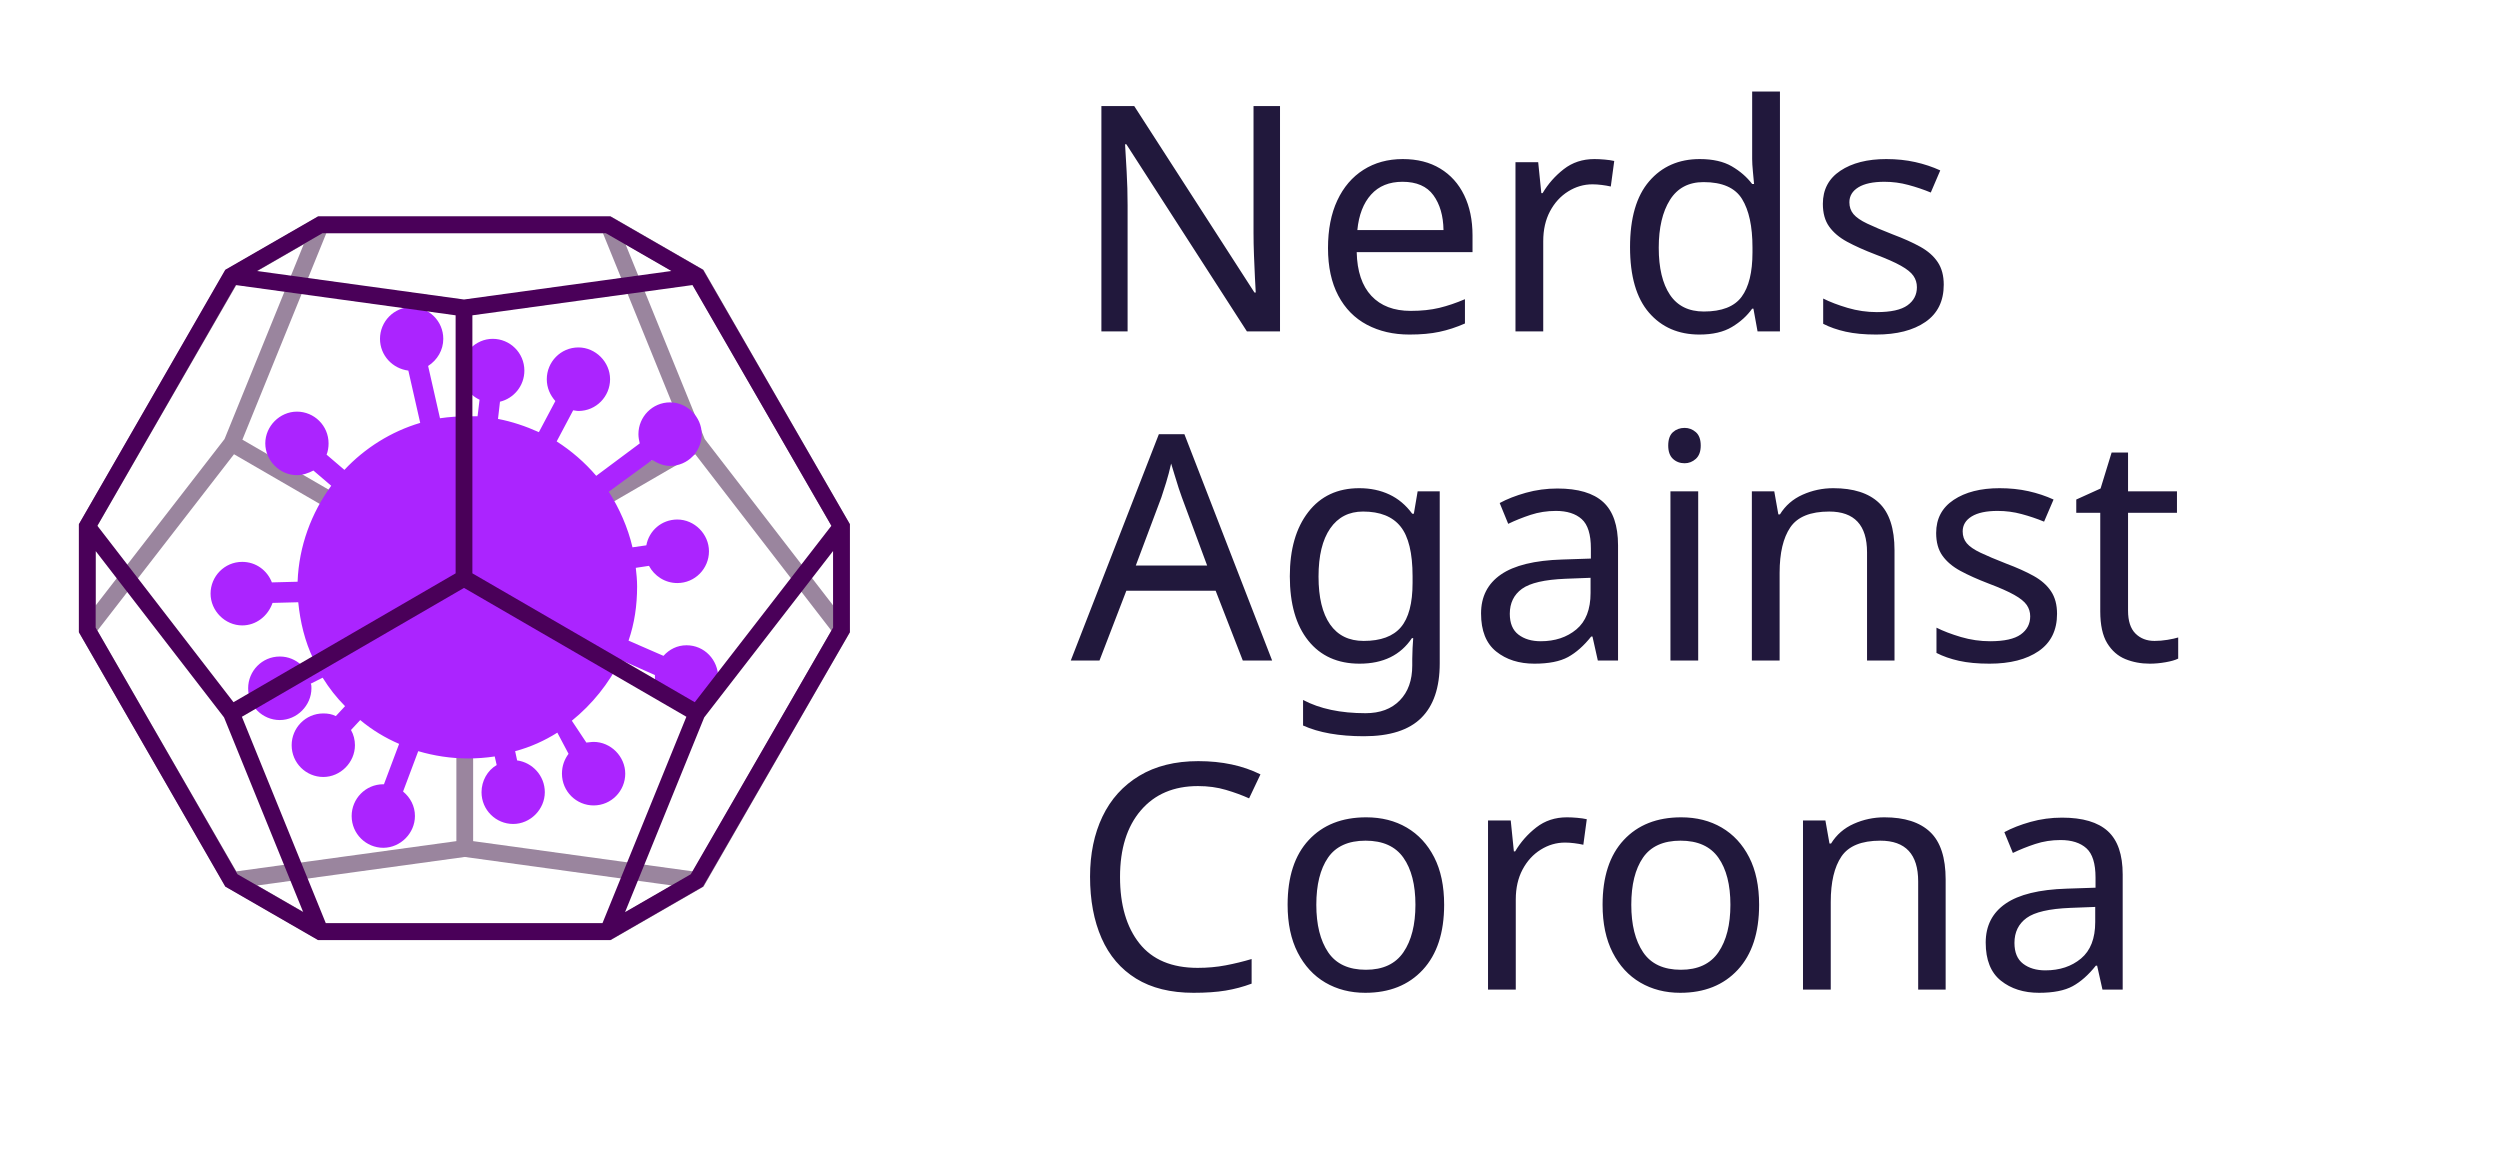
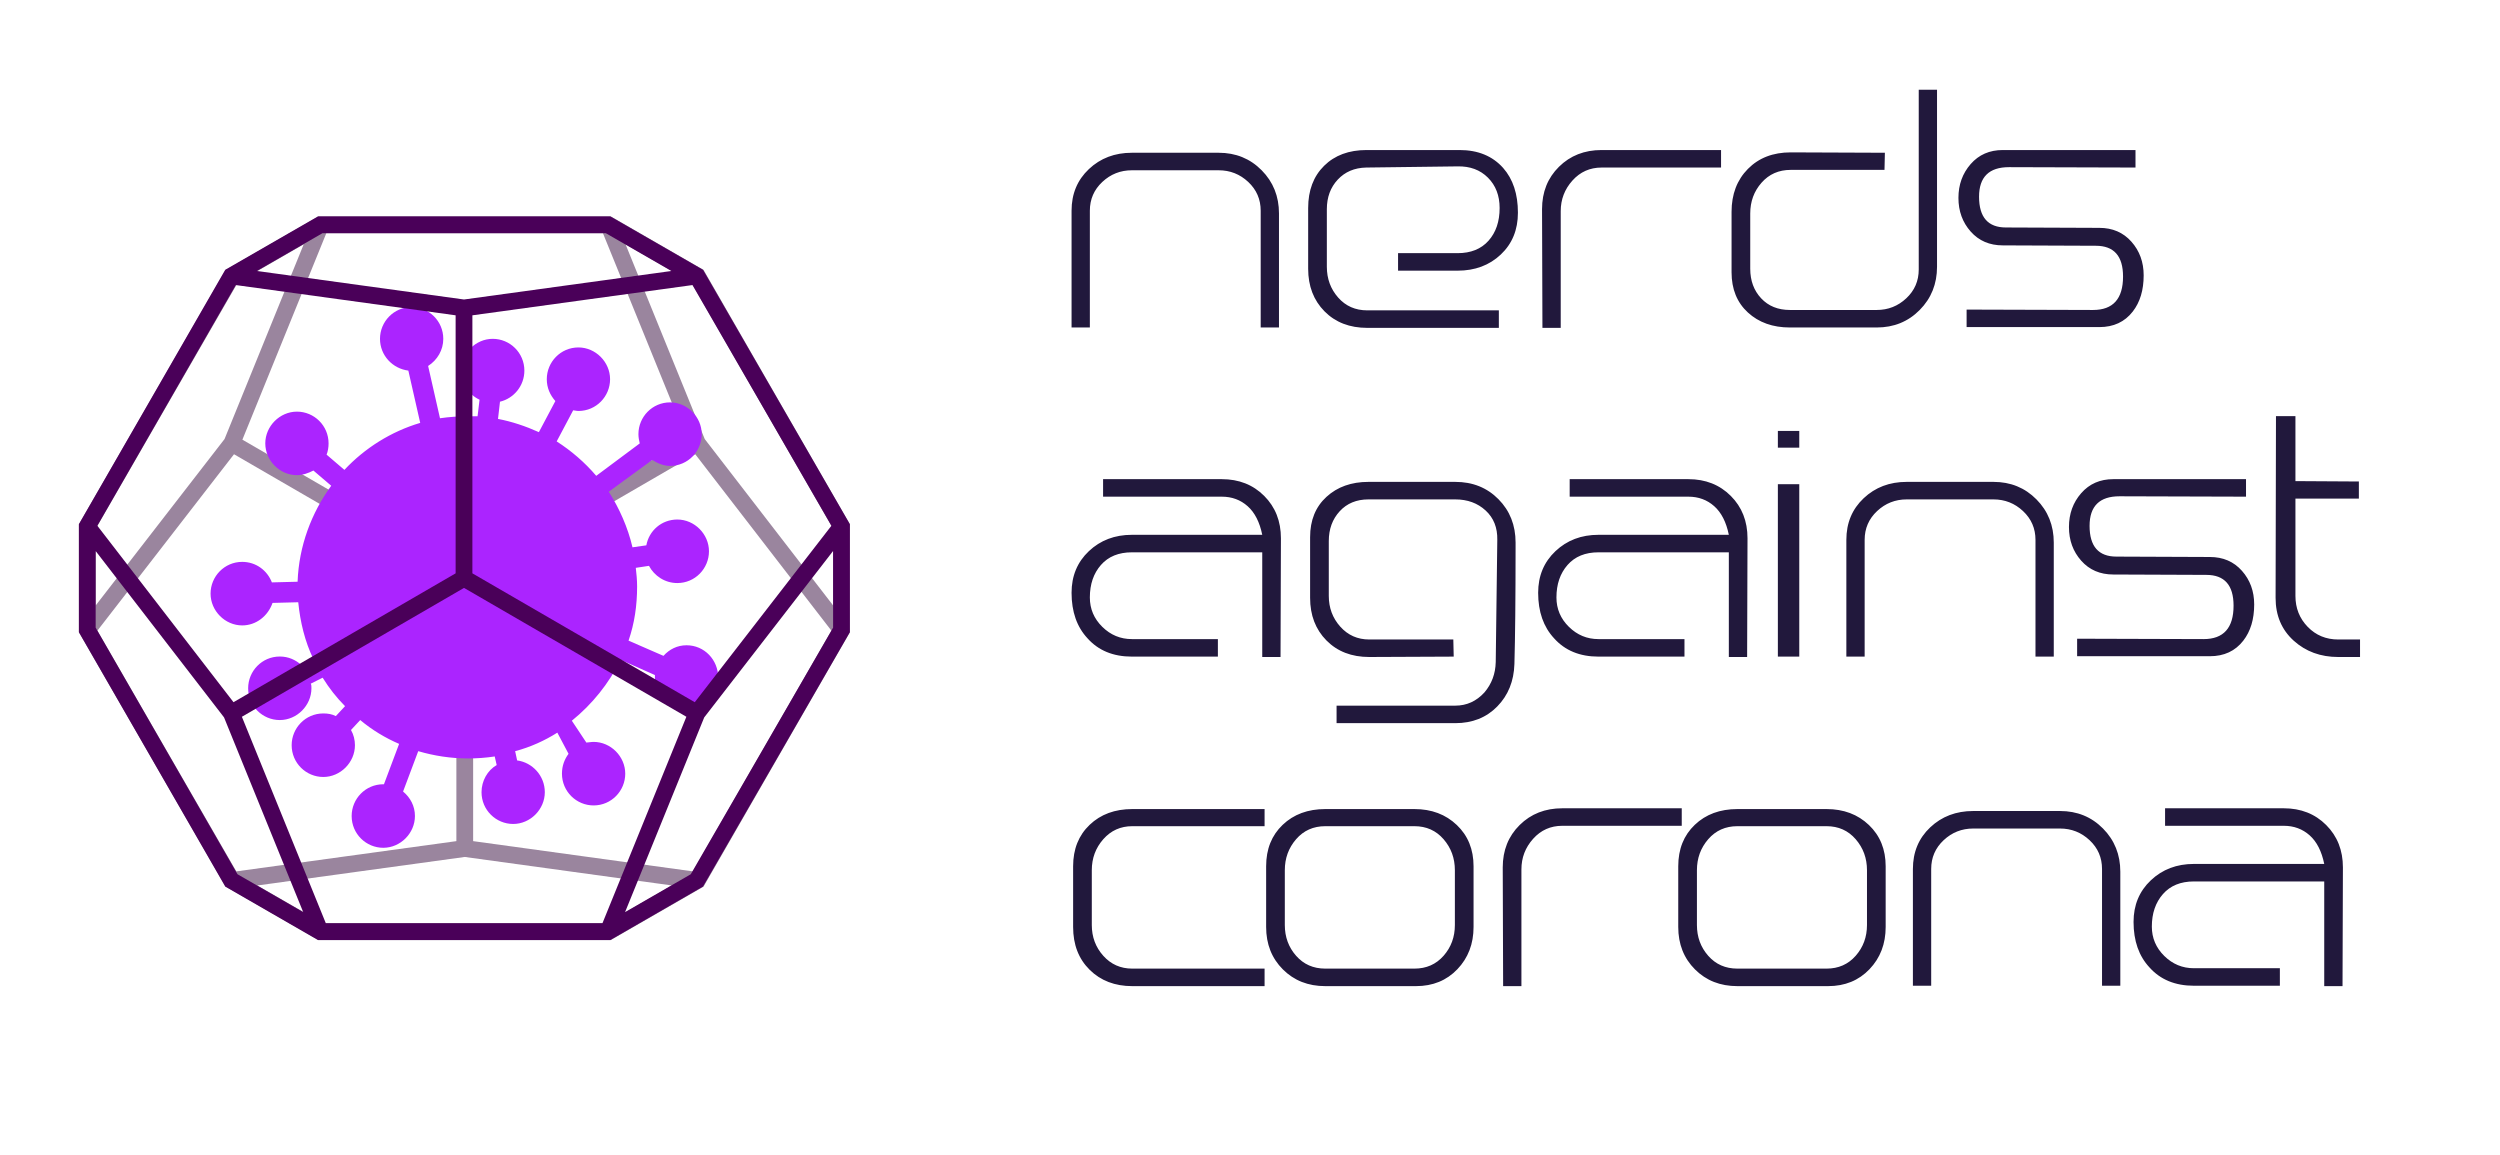
<svg xmlns="http://www.w3.org/2000/svg" width="1109px" height="512px" viewBox="0 0 1109 512" version="1.1">
  <g id="logo-nerds-against-corona" stroke="none" stroke-width="1" fill="none" fill-rule="evenodd">
-     <text id="Nerds-Against-Corona" font-family="BirdmanLight, Birdman" font-size="140" font-weight="300" fill="#21183C">
-       <tspan x="475" y="147">Nerds</tspan>
-       <tspan x="475" y="293">Against</tspan>
-       <tspan x="475" y="439">Corona</tspan>
-     </text>
+     <path d="M483.459,145.274 L483.459,93.486 C483.459,88.422 485.3,84.164 488.983,80.711 C492.665,77.259 497.039,75.533 502.102,75.533 L502.102,75.533 L540.598,75.533 C545.662,75.533 550.035,77.259 553.718,80.711 C557.4,84.164 559.242,88.422 559.242,93.486 L559.242,93.486 L559.242,145.274 L567.355,145.274 L567.355,94.694 C567.355,87.099 564.794,80.711 559.673,75.533 C554.552,70.354 548.194,67.764 540.598,67.764 L540.598,67.764 L502.102,67.764 C494.507,67.764 488.148,70.181 483.027,75.015 C477.906,79.848 475.345,86.005 475.345,93.486 L475.345,93.486 L475.345,145.274 L483.459,145.274 Z M664.889,145.446 L664.889,137.678 L606.541,137.678 C601.247,137.678 596.932,135.779 593.594,131.982 C590.257,128.184 588.588,123.638 588.588,118.344 L588.588,118.344 L588.588,92.795 C588.588,87.501 590.199,83.128 593.422,79.676 C596.644,76.223 600.845,74.439 606.023,74.324 L606.023,74.324 L646.591,73.806 C652.115,73.691 656.603,75.36 660.055,78.813 C663.508,82.265 665.234,86.753 665.234,92.277 C665.234,98.262 663.594,103.095 660.314,106.778 C657.035,110.461 652.46,112.302 646.591,112.302 L646.591,112.302 L620.179,112.302 L620.179,120.07 L646.591,120.07 C654.301,120.07 660.688,117.682 665.752,112.906 C670.816,108.13 673.348,101.945 673.348,94.349 C673.348,86.063 671.161,79.446 666.788,74.497 C662.069,69.203 655.625,66.556 647.454,66.556 L647.454,66.556 L606.196,66.556 C598.37,66.556 592.098,68.887 587.38,73.547 C582.661,78.208 580.302,84.452 580.302,92.277 L580.302,92.277 L580.302,119.207 C580.302,126.918 582.719,133.219 587.552,138.11 C592.386,143.001 598.716,145.446 606.541,145.446 L606.541,145.446 L664.889,145.446 Z M692.337,145.446 L692.337,93.658 C692.337,88.48 694.063,83.963 697.515,80.107 C700.968,76.252 705.284,74.324 710.462,74.324 L710.462,74.324 L763.459,74.324 L763.459,66.556 L710.462,66.556 C702.867,66.556 696.566,69.03 691.56,73.979 C686.554,78.928 684.051,85.2 684.051,92.795 L684.051,92.795 L684.223,145.446 L692.337,145.446 Z M832.509,145.274 C840.105,145.274 846.463,142.684 851.584,137.506 C856.706,132.327 859.266,125.94 859.266,118.344 L859.266,118.344 L859.266,39.799 L851.153,39.799 L851.153,119.552 C851.153,124.616 849.312,128.874 845.629,132.327 C841.946,135.779 837.573,137.506 832.509,137.506 L832.509,137.506 L794.014,137.506 C788.72,137.506 784.462,135.779 781.239,132.327 C778.017,128.874 776.406,124.501 776.406,119.207 L776.406,119.207 L776.406,94.694 C776.406,89.4 778.074,84.855 781.412,81.057 C784.749,77.259 789.065,75.36 794.359,75.36 L794.359,75.36 L835.962,75.36 L836.134,67.764 L794.359,67.592 C786.533,67.592 780.203,70.037 775.37,74.928 C770.536,79.82 768.12,86.178 768.12,94.004 L768.12,94.004 L768.12,120.761 C768.12,128.241 770.536,134.197 775.37,138.628 C780.203,143.058 786.418,145.274 794.014,145.274 L794.014,145.274 L832.509,145.274 Z M931.252,145.101 C937.581,145.101 942.53,142.799 946.097,138.196 C949.32,134.053 950.931,128.702 950.931,122.142 C950.931,116.273 949.118,111.295 945.493,107.21 C941.868,103.124 937.121,101.081 931.252,101.081 L931.252,101.081 L889.821,100.909 C881.88,100.909 877.91,96.363 877.91,87.271 C877.91,78.525 882.341,74.152 891.202,74.152 L891.202,74.152 L947.306,74.324 L947.306,66.556 L888.44,66.556 C882.571,66.556 877.824,68.628 874.199,72.771 C870.573,76.914 868.761,81.92 868.761,87.789 C868.761,93.658 870.573,98.636 874.199,102.721 C877.824,106.807 882.571,108.85 888.44,108.85 L888.44,108.85 L929.698,109.022 C937.754,109.022 941.782,113.568 941.782,122.66 C941.782,132.557 937.351,137.506 928.49,137.506 L928.49,137.506 L872.386,137.333 L872.386,145.101 L931.252,145.101 Z M568.046,291.446 L568.218,238.795 C568.218,231.2 565.744,224.928 560.795,219.979 C555.847,215.03 549.575,212.556 541.979,212.556 L541.979,212.556 L489.328,212.556 L489.328,220.324 L541.979,220.324 C546.467,220.324 550.294,221.734 553.459,224.554 C556.624,227.373 558.781,231.603 559.932,237.242 L559.932,237.242 L502.102,237.242 C494.507,237.242 488.148,239.658 483.027,244.492 C477.906,249.326 475.345,255.483 475.345,262.963 C475.345,271.364 477.704,278.097 482.423,283.16 C487.256,288.569 493.816,291.274 502.102,291.274 L502.102,291.274 L540.253,291.274 L540.253,283.506 L502.102,283.506 C497.039,283.506 492.665,281.693 488.983,278.068 C485.3,274.443 483.459,270.098 483.459,265.035 C483.459,259.165 485.099,254.36 488.379,250.62 C491.658,246.88 496.233,245.01 502.102,245.01 L502.102,245.01 L559.932,245.01 L559.932,291.446 L568.046,291.446 Z M645.555,320.793 C653.15,320.793 659.365,318.319 664.199,313.37 C669.032,308.421 671.564,302.149 671.794,294.554 C672.129,282.831 672.302,265.583 672.312,242.812 L672.312,240.694 C672.312,232.984 669.78,226.568 664.716,221.446 C659.653,216.325 653.266,213.764 645.555,213.764 L645.555,213.764 L607.059,213.764 C599.464,213.764 593.249,215.98 588.416,220.411 C583.582,224.841 581.165,230.797 581.165,238.277 L581.165,238.277 L581.165,265.207 C581.165,272.918 583.582,279.219 588.416,284.11 C593.249,289.001 599.579,291.446 607.404,291.446 L607.404,291.446 L644.864,291.274 L644.692,283.678 L607.404,283.678 C602.226,283.678 597.939,281.779 594.544,277.982 C591.149,274.184 589.451,269.638 589.451,264.344 L589.451,264.344 L589.451,240.004 C589.451,234.71 591.062,230.308 594.285,226.798 C597.507,223.288 601.765,221.533 607.059,221.533 L607.059,221.533 L645.555,221.533 C650.964,221.533 655.452,223.173 659.02,226.453 C662.587,229.732 664.314,234.077 664.199,239.486 L664.199,239.486 L663.508,293.691 C663.393,298.869 661.724,303.358 658.502,307.155 C654.934,311.068 650.619,313.025 645.555,313.025 L645.555,313.025 L592.904,313.025 L592.904,320.793 L645.555,320.793 Z M775.025,291.446 L775.197,238.795 C775.197,231.2 772.723,224.928 767.774,219.979 C762.826,215.03 756.554,212.556 748.958,212.556 L748.958,212.556 L696.307,212.556 L696.307,220.324 L748.958,220.324 C753.446,220.324 757.273,221.734 760.438,224.554 C763.603,227.373 765.76,231.603 766.911,237.242 L766.911,237.242 L709.081,237.242 C701.486,237.242 695.127,239.658 690.006,244.492 C684.885,249.326 682.324,255.483 682.324,262.963 C682.324,271.364 684.684,278.097 689.402,283.16 C694.236,288.569 700.795,291.274 709.081,291.274 L709.081,291.274 L747.232,291.274 L747.232,283.506 L709.081,283.506 C704.018,283.506 699.644,281.693 695.962,278.068 C692.279,274.443 690.438,270.098 690.438,265.035 C690.438,259.165 692.078,254.36 695.358,250.62 C698.637,246.88 703.212,245.01 709.081,245.01 L709.081,245.01 L766.911,245.01 L766.911,291.446 L775.025,291.446 Z M798.157,198.573 L798.157,191.15 L788.662,191.15 L788.662,198.573 L798.157,198.573 Z M798.157,291.274 L798.157,214.8 L788.662,214.8 L788.662,291.274 L798.157,291.274 Z M827.158,291.274 L827.158,239.486 C827.158,234.422 828.999,230.164 832.682,226.711 C836.365,223.259 840.738,221.533 845.801,221.533 L845.801,221.533 L884.297,221.533 C889.361,221.533 893.734,223.259 897.417,226.711 C901.099,230.164 902.941,234.422 902.941,239.486 L902.941,239.486 L902.941,291.274 L911.054,291.274 L911.054,240.694 C911.054,233.099 908.494,226.711 903.372,221.533 C898.251,216.354 891.893,213.764 884.297,213.764 L884.297,213.764 L845.801,213.764 C838.206,213.764 831.848,216.181 826.726,221.015 C821.605,225.848 819.044,232.005 819.044,239.486 L819.044,239.486 L819.044,291.274 L827.158,291.274 Z M980.277,291.101 C986.607,291.101 991.556,288.799 995.123,284.196 C998.346,280.053 999.957,274.702 999.957,268.142 C999.957,262.273 998.144,257.295 994.519,253.21 C990.894,249.124 986.147,247.081 980.277,247.081 L980.277,247.081 L938.847,246.909 C930.906,246.909 926.936,242.363 926.936,233.271 C926.936,224.525 931.367,220.152 940.228,220.152 L940.228,220.152 L996.332,220.324 L996.332,212.556 L937.466,212.556 C931.597,212.556 926.85,214.628 923.224,218.771 C919.599,222.914 917.787,227.92 917.787,233.789 C917.787,239.658 919.599,244.636 923.224,248.721 C926.85,252.807 931.597,254.85 937.466,254.85 L937.466,254.85 L978.724,255.022 C986.78,255.022 990.808,259.568 990.808,268.66 C990.808,278.557 986.377,283.506 977.515,283.506 L977.515,283.506 L921.412,283.333 L921.412,291.101 L980.277,291.101 Z M1046.911,291.446 L1046.911,283.678 L1037.244,283.678 C1031.835,283.678 1027.318,281.808 1023.693,278.068 C1020.068,274.328 1018.255,269.753 1018.255,264.344 L1018.255,264.344 L1018.255,221.187 L1046.393,221.187 L1046.393,213.592 L1018.255,213.419 L1018.255,184.591 L1009.624,184.591 L1009.451,265.207 C1009.451,273.033 1012.127,279.363 1017.478,284.196 C1022.83,289.03 1029.418,291.446 1037.244,291.446 L1037.244,291.446 L1046.911,291.446 Z M560.968,437.446 L560.968,429.678 L502.275,429.678 C497.096,429.678 492.809,427.779 489.414,423.982 C486.019,420.184 484.322,415.638 484.322,410.344 L484.322,410.344 L484.322,386.004 C484.322,380.71 486.019,376.135 489.414,372.28 C492.809,368.425 497.096,366.497 502.275,366.497 L502.275,366.497 L560.968,366.497 L560.968,358.901 L502.275,358.901 C494.564,358.901 488.263,361.232 483.372,365.893 C478.481,370.554 476.036,376.682 476.036,384.277 L476.036,384.277 L476.036,411.207 C476.036,419.033 478.481,425.363 483.372,430.196 C488.263,435.03 494.564,437.446 502.275,437.446 L502.275,437.446 L560.968,437.446 Z M628.12,437.446 C635.6,437.446 641.728,434.943 646.504,429.937 C651.28,424.931 653.668,418.688 653.668,411.207 L653.668,411.207 L653.668,384.277 C653.668,376.797 651.194,370.697 646.245,365.979 C641.297,361.261 635.025,358.901 627.429,358.901 L627.429,358.901 L587.898,358.901 C580.187,358.901 573.886,361.232 568.995,365.893 C564.104,370.554 561.658,376.682 561.658,384.277 L561.658,384.277 L561.658,411.207 C561.658,418.803 564.133,425.075 569.081,430.023 C574.03,434.972 580.302,437.446 587.898,437.446 L587.898,437.446 L628.12,437.446 Z M627.429,429.678 L587.898,429.678 C582.604,429.678 578.288,427.779 574.951,423.982 C571.613,420.184 569.945,415.638 569.945,410.344 L569.945,410.344 L569.945,386.004 C569.945,380.71 571.613,376.135 574.951,372.28 C578.288,368.425 582.604,366.497 587.898,366.497 L587.898,366.497 L627.429,366.497 C632.723,366.497 637.039,368.425 640.376,372.28 C643.714,376.135 645.382,380.71 645.382,386.004 L645.382,386.004 L645.382,410.344 C645.382,415.638 643.714,420.184 640.376,423.982 C637.039,427.779 632.723,429.678 627.429,429.678 L627.429,429.678 Z M674.901,437.446 L674.901,385.658 C674.901,380.48 676.628,375.963 680.08,372.107 C683.533,368.252 687.848,366.324 693.027,366.324 L693.027,366.324 L746.023,366.324 L746.023,358.556 L693.027,358.556 C685.432,358.556 679.131,361.03 674.125,365.979 C669.118,370.928 666.615,377.2 666.615,384.795 L666.615,384.795 L666.788,437.446 L674.901,437.446 Z M810.931,437.446 C818.411,437.446 824.54,434.943 829.316,429.937 C834.092,424.931 836.48,418.688 836.48,411.207 L836.48,411.207 L836.48,384.277 C836.48,376.797 834.005,370.697 829.057,365.979 C824.108,361.261 817.836,358.901 810.24,358.901 L810.24,358.901 L770.709,358.901 C762.998,358.901 756.697,361.232 751.806,365.893 C746.915,370.554 744.47,376.682 744.47,384.277 L744.47,384.277 L744.47,411.207 C744.47,418.803 746.944,425.075 751.893,430.023 C756.841,434.972 763.113,437.446 770.709,437.446 L770.709,437.446 L810.931,437.446 Z M810.24,429.678 L770.709,429.678 C765.415,429.678 761.099,427.779 757.762,423.982 C754.425,420.184 752.756,415.638 752.756,410.344 L752.756,410.344 L752.756,386.004 C752.756,380.71 754.425,376.135 757.762,372.28 C761.099,368.425 765.415,366.497 770.709,366.497 L770.709,366.497 L810.24,366.497 C815.534,366.497 819.85,368.425 823.187,372.28 C826.525,376.135 828.194,380.71 828.194,386.004 L828.194,386.004 L828.194,410.344 C828.194,415.638 826.525,420.184 823.187,423.982 C819.85,427.779 815.534,429.678 810.24,429.678 L810.24,429.678 Z M856.677,437.274 L856.677,385.486 C856.677,380.422 858.518,376.164 862.201,372.711 C865.884,369.259 870.257,367.533 875.321,367.533 L875.321,367.533 L913.816,367.533 C918.88,367.533 923.253,369.259 926.936,372.711 C930.619,376.164 932.46,380.422 932.46,385.486 L932.46,385.486 L932.46,437.274 L940.573,437.274 L940.573,386.694 C940.573,379.099 938.013,372.711 932.891,367.533 C927.77,362.354 921.412,359.764 913.816,359.764 L913.816,359.764 L875.321,359.764 C867.725,359.764 861.367,362.181 856.245,367.015 C851.124,371.848 848.564,378.005 848.564,385.486 L848.564,385.486 L848.564,437.274 L856.677,437.274 Z M1039.143,437.446 L1039.316,384.795 C1039.316,377.2 1036.841,370.928 1031.893,365.979 C1026.944,361.03 1020.672,358.556 1013.076,358.556 L1013.076,358.556 L960.425,358.556 L960.425,366.324 L1013.076,366.324 C1017.565,366.324 1021.391,367.734 1024.556,370.554 C1027.721,373.373 1029.879,377.603 1031.03,383.242 L1031.03,383.242 L973.2,383.242 C965.604,383.242 959.246,385.658 954.125,390.492 C949.003,395.326 946.443,401.483 946.443,408.963 C946.443,417.364 948.802,424.097 953.52,429.16 C958.354,434.569 964.914,437.274 973.2,437.274 L973.2,437.274 L1011.35,437.274 L1011.35,429.506 L973.2,429.506 C968.136,429.506 963.763,427.693 960.08,424.068 C956.397,420.443 954.556,416.098 954.556,411.035 C954.556,405.165 956.196,400.36 959.476,396.62 C962.756,392.88 967.33,391.01 973.2,391.01 L973.2,391.01 L1031.03,391.01 L1031.03,437.446 L1039.143,437.446 Z" id="NerdsAgainstCorona" fill="#21183C" fill-rule="nonzero" />
    <g id="icon" transform="translate(35, 96)" fill-rule="nonzero">
      <path d="M276.859,23.683 L235.739,0 L106.044,0 L64.915,23.683 L1.60003698e-13,136.53 L1.60003698e-13,184.433 L64.915,297.281 L106.042,321 L235.739,321 L276.859,297.281 L342,184.437 L342,136.529 L276.859,23.683 Z M333.81,137.224 L273.196,215.499 L174.55,158.332 L174.55,43.873 L272.178,30.454 L333.81,137.224 Z M232.249,313.539 L109.533,313.539 L72.301,221.959 L170.835,164.794 L269.476,221.96 L232.249,313.539 Z M108.026,7.461 L233.756,7.461 L262.837,24.208 L170.833,36.854 L78.941,24.209 L108.026,7.461 Z M69.605,30.455 L167.116,43.872 L167.116,158.332 L68.583,215.495 L8.185,137.227 L69.605,30.455 Z M7.435,182.437 L7.435,148.44 L64.383,222.236 L99.505,308.624 L70.353,291.809 L7.435,182.437 Z M271.428,291.809 L242.276,308.625 L277.392,222.24 L334.565,148.412 L334.565,182.433 L271.428,291.809 Z" id="dodeca" fill="#9A859E" transform="translate(171, 160.5) rotate(-180) translate(-171, -160.5) " />
      <path d="M269.555,190.241 C265.461,190.241 261.951,192.002 259.319,194.938 L243.82,188.186 C246.452,180.552 247.621,172.625 247.621,164.111 C247.621,161.175 247.329,158.532 247.037,155.89 L252.886,155.009 C255.225,159.413 259.904,162.643 265.461,162.643 C273.357,162.643 279.498,156.184 279.498,148.55 C279.498,140.917 273.064,134.458 265.461,134.458 C258.442,134.458 252.886,139.449 251.716,145.908 L245.574,146.789 C243.527,137.981 239.725,129.466 235.046,122.127 L254.348,108.034 C256.687,109.502 259.319,110.676 262.244,110.676 C270.14,110.676 276.281,104.217 276.281,96.584 C276.281,88.95 269.848,82.491 262.244,82.491 C254.348,82.491 248.206,88.95 248.206,96.584 C248.206,98.052 248.499,99.52 248.791,100.694 L229.49,115.08 C224.518,109.208 218.377,103.924 211.943,99.813 L219.254,86.014 C219.839,86.014 220.716,86.308 221.594,86.308 C229.49,86.308 235.631,79.849 235.631,72.215 C235.631,64.582 229.197,58.123 221.594,58.123 C213.697,58.123 207.556,64.582 207.556,72.215 C207.556,76.032 209.018,79.261 211.358,81.904 L204.047,95.703 C198.198,93.061 192.056,91.005 185.915,89.831 L186.792,82.197 C192.934,80.729 197.613,75.151 197.613,68.398 C197.613,60.471 191.179,54.306 183.575,54.306 C175.972,54.306 169.538,60.765 169.538,68.398 C169.538,73.977 172.755,78.968 177.726,81.317 L176.849,88.657 C175.387,88.657 173.924,88.657 172.462,88.657 C168.368,88.657 164.274,88.95 160.179,89.537 L154.915,66.343 C159.01,63.701 161.642,59.297 161.642,54.306 C161.642,46.379 155.208,40.213 147.604,40.213 C139.708,40.213 133.567,46.672 133.567,54.306 C133.567,61.646 139.123,67.518 146.142,68.398 L151.406,91.593 C138.538,95.409 126.84,102.749 117.774,112.438 L109.878,105.685 C110.463,104.217 110.756,102.456 110.756,100.694 C110.756,92.767 104.322,86.601 96.718,86.601 C89.114,86.601 82.681,93.061 82.681,100.694 C82.681,108.328 89.114,114.787 96.718,114.787 C99.35,114.787 101.69,113.906 104.029,112.731 L111.925,119.484 C103.152,131.522 97.595,146.201 97.011,162.056 L85.605,162.349 C83.558,157.064 78.586,153.248 72.445,153.248 C64.549,153.248 58.407,159.707 58.407,167.34 C58.407,174.974 64.841,181.433 72.445,181.433 C78.586,181.433 83.85,177.323 85.898,171.451 L97.303,171.157 C98.18,179.965 100.228,188.479 104.029,196.406 L98.765,199.049 C96.133,196.7 92.916,195.232 89.114,195.232 C81.218,195.232 75.077,201.691 75.077,209.325 C75.077,217.252 81.511,223.417 89.114,223.417 C96.718,223.417 103.152,216.958 103.152,209.325 C103.152,208.444 103.152,207.857 102.86,207.269 L108.124,204.627 C111.048,209.325 114.265,213.435 118.067,217.252 L113.973,221.656 C112.218,220.775 110.463,220.481 108.416,220.481 C100.52,220.481 94.379,226.94 94.379,234.574 C94.379,242.501 100.812,248.667 108.416,248.667 C116.02,248.667 122.454,242.207 122.454,234.574 C122.454,232.225 121.869,229.876 120.699,227.821 L124.793,223.417 C130.057,227.821 135.906,231.344 142.048,233.987 L135.321,251.896 C135.321,251.896 135.029,251.896 135.029,251.896 C127.133,251.896 120.991,258.355 120.991,265.989 C120.991,273.916 127.425,280.081 135.029,280.081 C142.633,280.081 149.066,273.622 149.066,265.989 C149.066,261.585 147.019,257.768 143.802,255.126 L150.529,237.216 C157.547,239.271 164.859,240.446 172.755,240.446 C176.557,240.446 180.651,240.152 184.453,239.565 L185.33,243.382 C181.236,245.731 178.604,250.428 178.604,255.419 C178.604,263.346 185.038,269.512 192.641,269.512 C200.245,269.512 206.679,263.053 206.679,255.419 C206.679,248.079 201.122,242.207 194.396,241.327 L193.519,237.216 C200.245,235.455 206.679,232.519 212.235,228.996 L217.207,238.391 C215.452,240.739 214.282,243.675 214.282,247.199 C214.282,255.126 220.716,261.291 228.32,261.291 C236.216,261.291 242.357,254.832 242.357,247.199 C242.357,239.565 235.924,233.106 228.32,233.106 C227.15,233.106 225.98,233.4 225.103,233.4 L218.669,223.711 C227.735,216.371 235.046,207.269 240.31,196.7 L255.518,203.453 C255.518,203.746 255.518,204.04 255.518,204.627 C255.518,212.554 261.951,218.72 269.555,218.72 C277.451,218.72 283.593,212.261 283.593,204.627 C283.593,196.7 277.451,190.241 269.555,190.241 Z" id="virus" fill="#AB24FF" />
      <path d="M276.859,23.683 L235.739,1.60410879e-13 L106.044,1.60410879e-13 L64.915,23.683 L0,136.53 L0,184.433 L64.915,297.281 L106.042,321 L235.739,321 L276.859,297.281 L342,184.437 L342,136.529 L276.859,23.683 Z M333.81,137.224 L273.196,215.499 L174.55,158.332 L174.55,43.873 L272.178,30.454 L333.81,137.224 Z M232.249,313.539 L109.533,313.539 L72.301,221.959 L170.835,164.794 L269.476,221.96 L232.249,313.539 Z M108.026,7.461 L233.756,7.461 L262.837,24.208 L170.833,36.854 L78.941,24.209 L108.026,7.461 Z M69.605,30.455 L167.116,43.872 L167.116,158.332 L68.583,215.495 L8.185,137.227 L69.605,30.455 Z M7.435,182.437 L7.435,148.44 L64.383,222.236 L99.505,308.624 L70.353,291.809 L7.435,182.437 Z M271.428,291.809 L242.276,308.625 L277.392,222.24 L334.565,148.412 L334.565,182.433 L271.428,291.809 Z" id="dodeca" fill="#4A0059" />
    </g>
  </g>
</svg>
